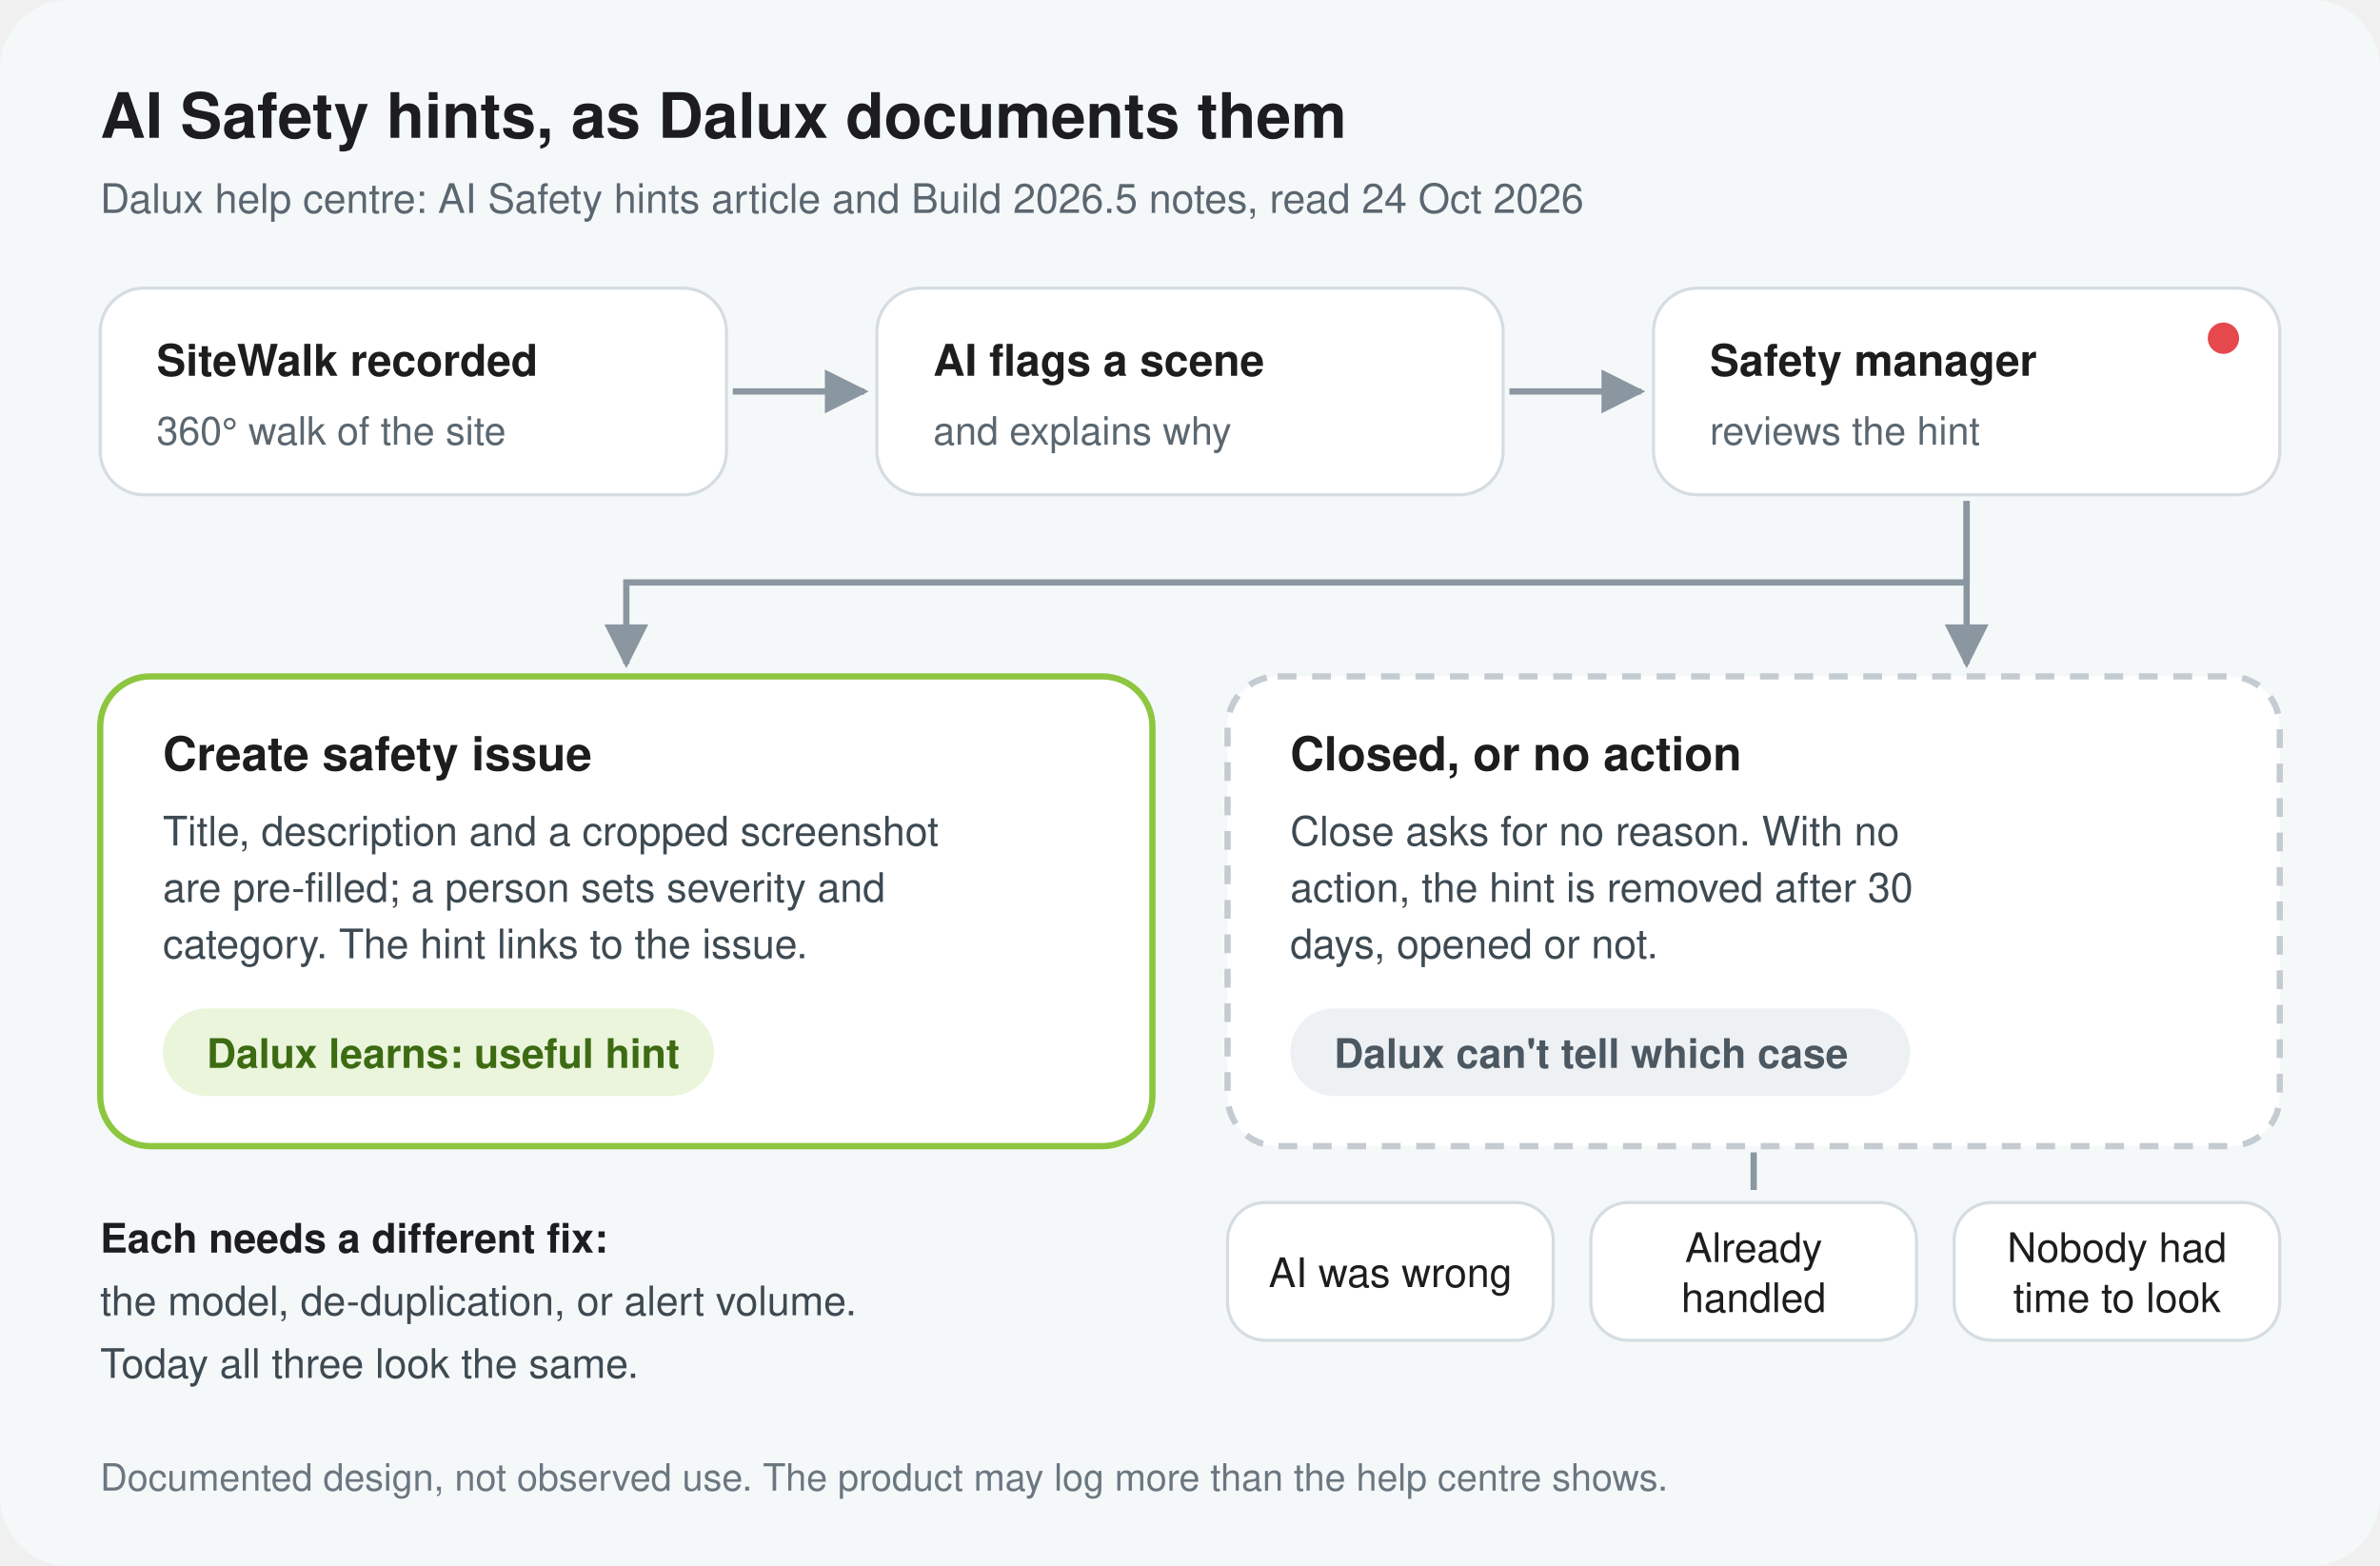
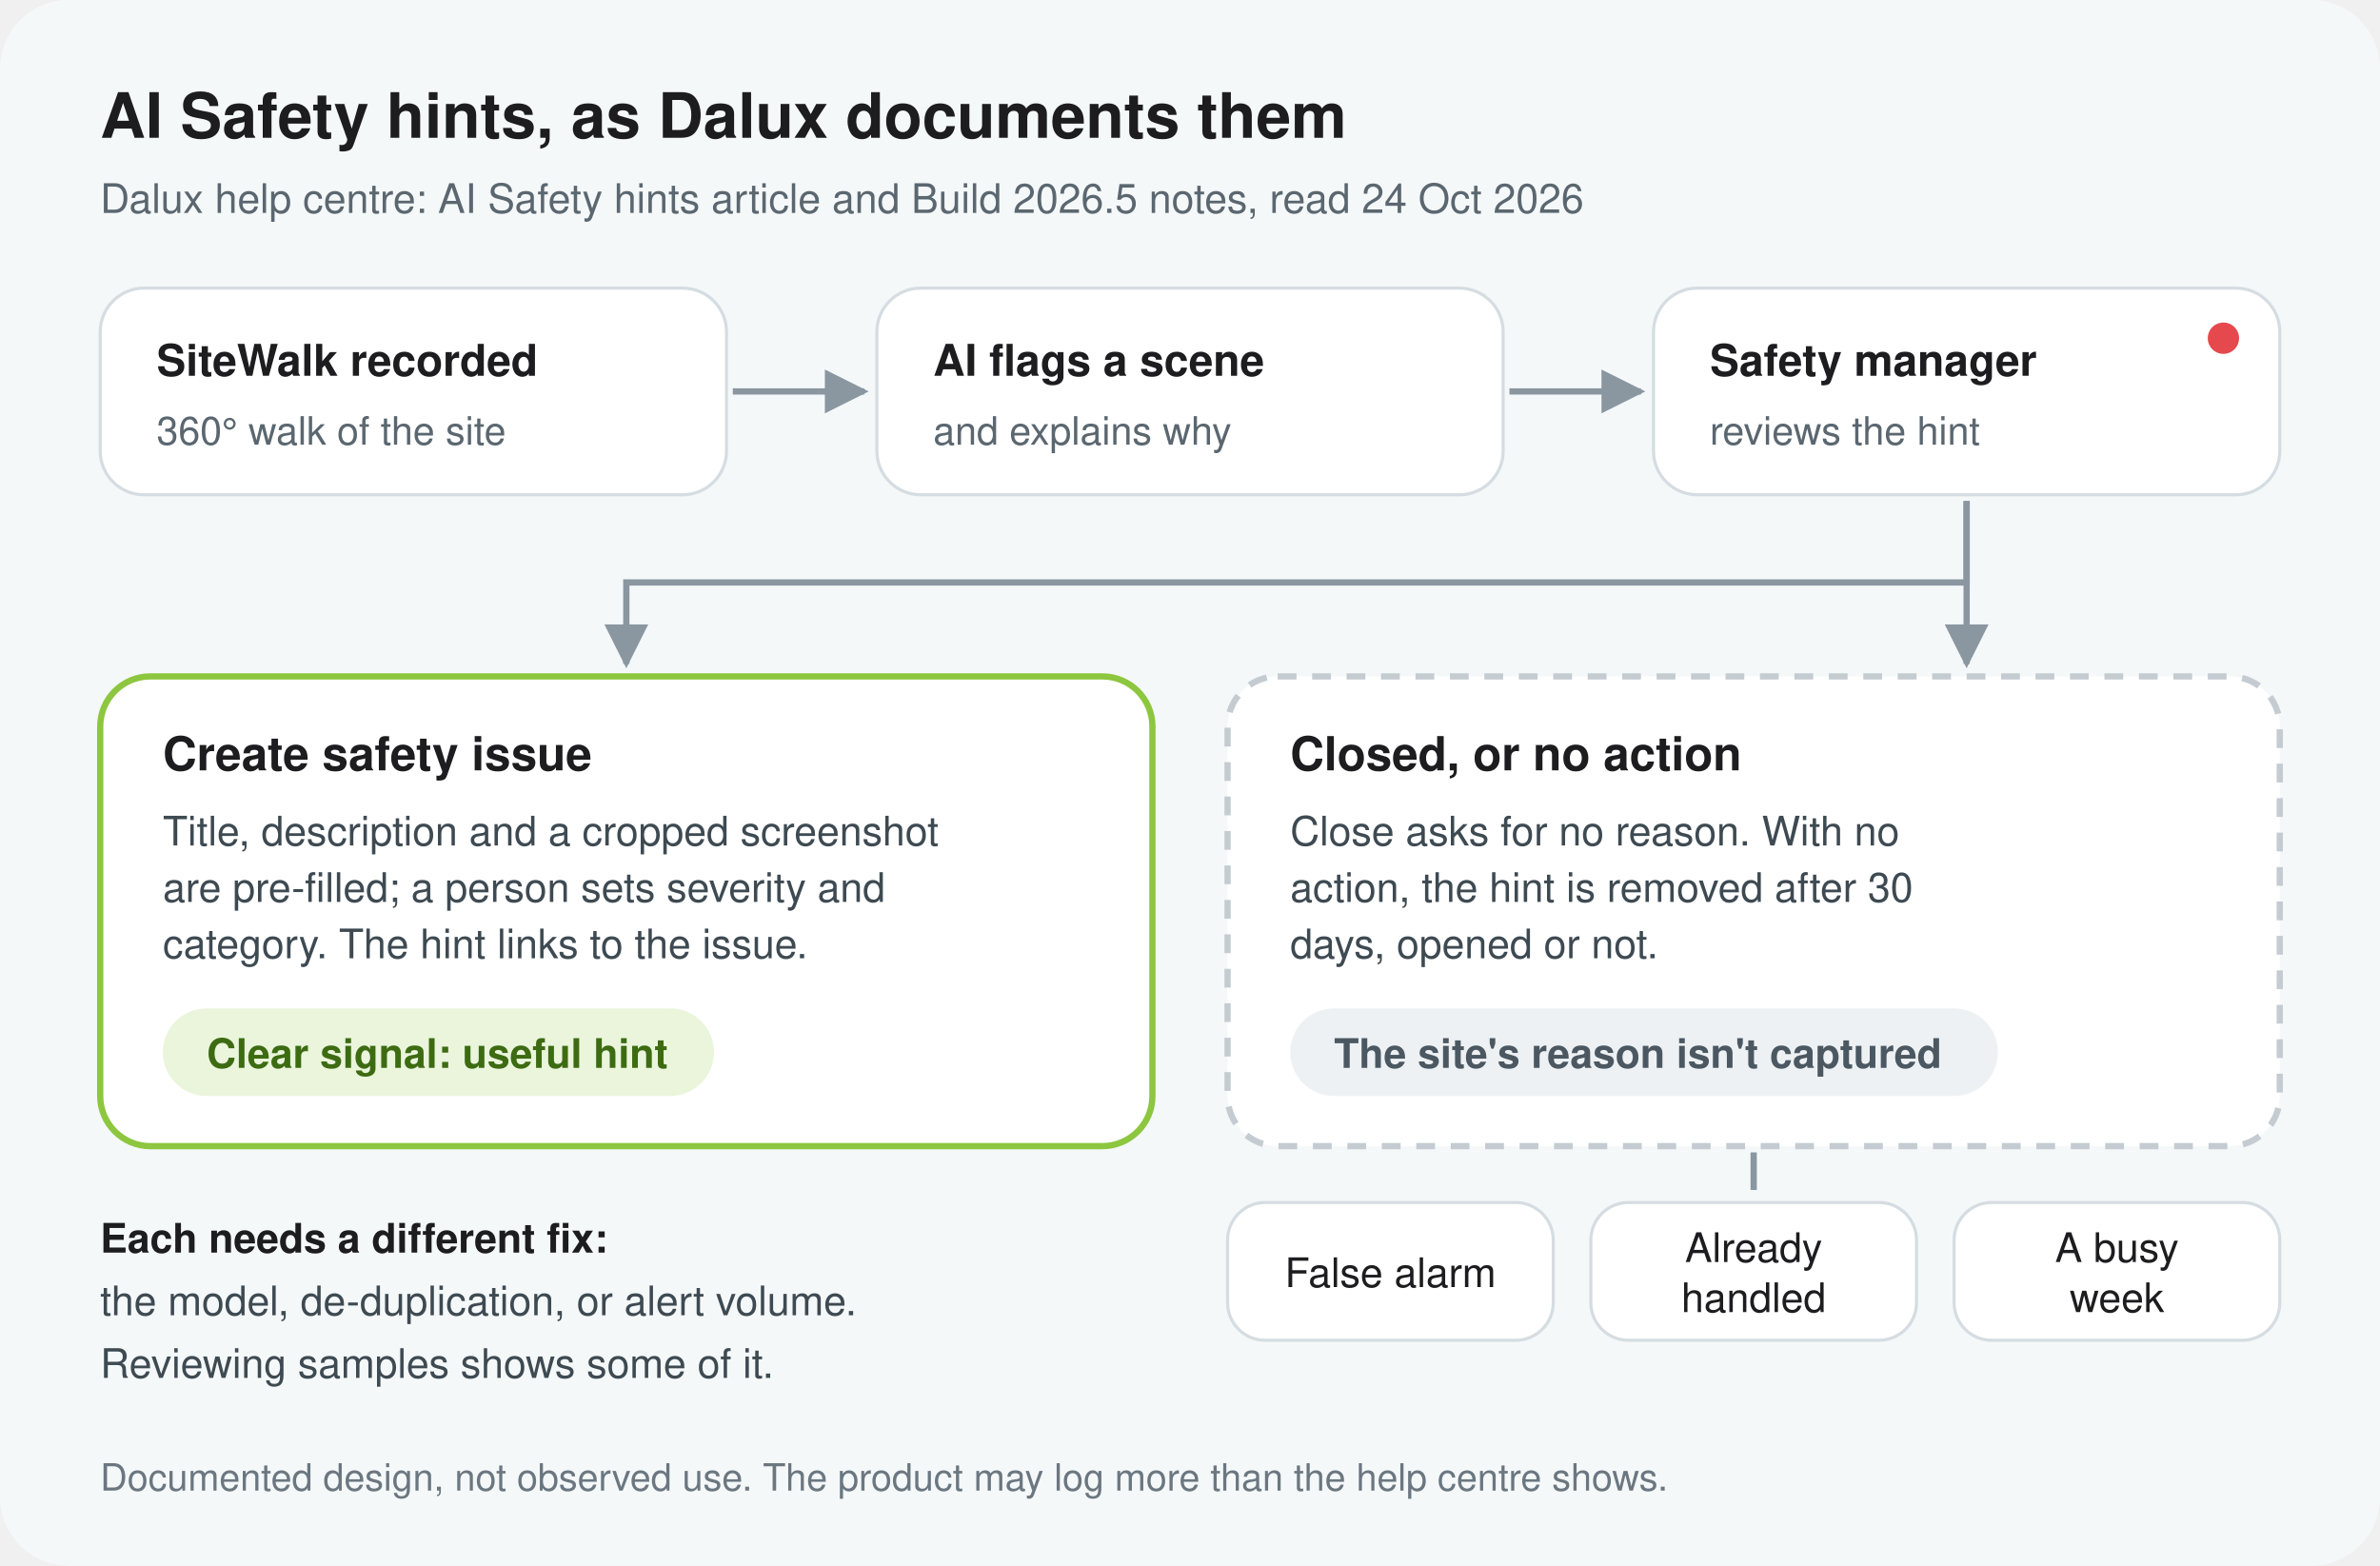
<svg xmlns="http://www.w3.org/2000/svg" viewBox="0 0 760 500" font-family="-apple-system, BlinkMacSystemFont, 'SF Pro Text', 'Helvetica Neue', Helvetica, Arial, sans-serif">
  <rect width="760" height="500" rx="22" fill="#f5f8f9" />
  <text x="32" y="44" font-size="20" font-weight="700" fill="#1d1d1f">AI Safety hints, as Dalux documents them</text>
  <text x="32" y="68" font-size="13" fill="#5b6770">Dalux help centre: AI Safety hints article and Build 2026.5 notes, read 24 Oct 2026</text>
  <defs>
    <marker id="a" viewBox="0 0 10 10" refX="9" refY="5" markerWidth="7" markerHeight="7" orient="auto">
      <path d="M0 0L10 5L0 10z" fill="#8a96a0" />
    </marker>
  </defs>
  <g font-size="14" fill="#1d1d1f">
    <rect x="32" y="92" width="200" height="66" rx="14" fill="#ffffff" stroke="#d5dde2" />
    <text x="50" y="120" font-weight="700">SiteWalk recorded</text>
    <text x="50" y="142" font-size="12.5" fill="#5b6770">360° walk of the site</text>
    <rect x="280" y="92" width="200" height="66" rx="14" fill="#ffffff" stroke="#d5dde2" />
    <text x="298" y="120" font-weight="700">AI flags a scene</text>
    <text x="298" y="142" font-size="12.5" fill="#5b6770">and explains why</text>
    <rect x="528" y="92" width="200" height="66" rx="14" fill="#ffffff" stroke="#d5dde2" />
    <circle cx="710" cy="108" r="5" fill="#e5484d" />
    <text x="546" y="120" font-weight="700">Safety manager</text>
    <text x="546" y="142" font-size="12.5" fill="#5b6770">reviews the hint</text>
  </g>
  <line x1="234" y1="125" x2="276" y2="125" stroke="#8a96a0" stroke-width="2" marker-end="url(#a)" />
  <line x1="482" y1="125" x2="524" y2="125" stroke="#8a96a0" stroke-width="2" marker-end="url(#a)" />
  <path d="M628 160 V186 H200 V212" fill="none" stroke="#8a96a0" stroke-width="2" marker-end="url(#a)" />
  <path d="M628 160 V212" fill="none" stroke="#8a96a0" stroke-width="2" marker-end="url(#a)" />
  <rect x="32" y="216" width="336" height="150" rx="16" fill="#ffffff" stroke="#8dc63f" stroke-width="2" />
  <text x="52" y="246" font-size="15" font-weight="700" fill="#1d1d1f">Create safety issue</text>
  <text x="52" y="270" font-size="13" fill="#3e4a52">Title, description and a cropped screenshot</text>
  <text x="52" y="288" font-size="13" fill="#3e4a52">are pre-filled; a person sets severity and</text>
  <text x="52" y="306" font-size="13" fill="#3e4a52">category. The hint links to the issue.</text>
  <rect x="52" y="322" width="176" height="28" rx="14" fill="#eaf5dc" />
-   <text x="66" y="341" font-size="13" font-weight="600" fill="#3d6b12">Dalux learns: useful hint</text>
+   <text x="66" y="341" font-size="13" font-weight="600" fill="#3d6b12">Clear signal: useful hint</text>
  <rect x="392" y="216" width="336" height="150" rx="16" fill="#ffffff" stroke="#c4ccd2" stroke-width="2" stroke-dasharray="6 5" />
  <text x="412" y="246" font-size="15" font-weight="700" fill="#1d1d1f">Closed, or no action</text>
  <text x="412" y="270" font-size="13" fill="#3e4a52">Close asks for no reason. With no</text>
  <text x="412" y="288" font-size="13" fill="#3e4a52">action, the hint is removed after 30</text>
  <text x="412" y="306" font-size="13" fill="#3e4a52">days, opened or not.</text>
-   <rect x="412" y="322" width="198" height="28" rx="14" fill="#eef1f3" />
-   <text x="426" y="341" font-size="13" font-weight="600" fill="#4b5862">Dalux can't tell which case</text>
+   <rect x="412" y="322" width="226" height="28" rx="14" fill="#eef1f3" />
+   <text x="426" y="341" font-size="13" font-weight="600" fill="#4b5862">The site's reason isn't captured</text>
  <g font-size="13" fill="#1d1d1f">
    <rect x="392" y="384" width="104" height="44" rx="12" fill="#ffffff" stroke="#d5dde2" />
-     <text x="444" y="411" text-anchor="middle">AI was wrong</text>
+     <text x="444" y="411" text-anchor="middle">False alarm</text>
    <rect x="508" y="384" width="104" height="44" rx="12" fill="#ffffff" stroke="#d5dde2" />
    <text x="560" y="403" text-anchor="middle">Already</text>
    <text x="560" y="419" text-anchor="middle">handled</text>
    <rect x="624" y="384" width="104" height="44" rx="12" fill="#ffffff" stroke="#d5dde2" />
-     <text x="676" y="403" text-anchor="middle">Nobody had</text>
-     <text x="676" y="419" text-anchor="middle">time to look</text>
+     <text x="676" y="403" text-anchor="middle">A busy</text>
+     <text x="676" y="419" text-anchor="middle">week</text>
  </g>
  <line x1="560" y1="368" x2="560" y2="380" stroke="#8a96a0" stroke-width="2" />
  <text x="32" y="400" font-size="13" font-weight="700" fill="#1d1d1f">Each needs a different fix:</text>
  <text x="32" y="420" font-size="13" fill="#3e4a52">the model, de-duplication, or alert volume.</text>
-   <text x="32" y="440" font-size="13" fill="#3e4a52">Today all three look the same.</text>
+   <text x="32" y="440" font-size="13" fill="#3e4a52">Reviewing samples shows some of it.</text>
  <text x="32" y="476" font-size="12" fill="#6b7780">Documented design, not observed use. The product may log more than the help centre shows.</text>
</svg>
